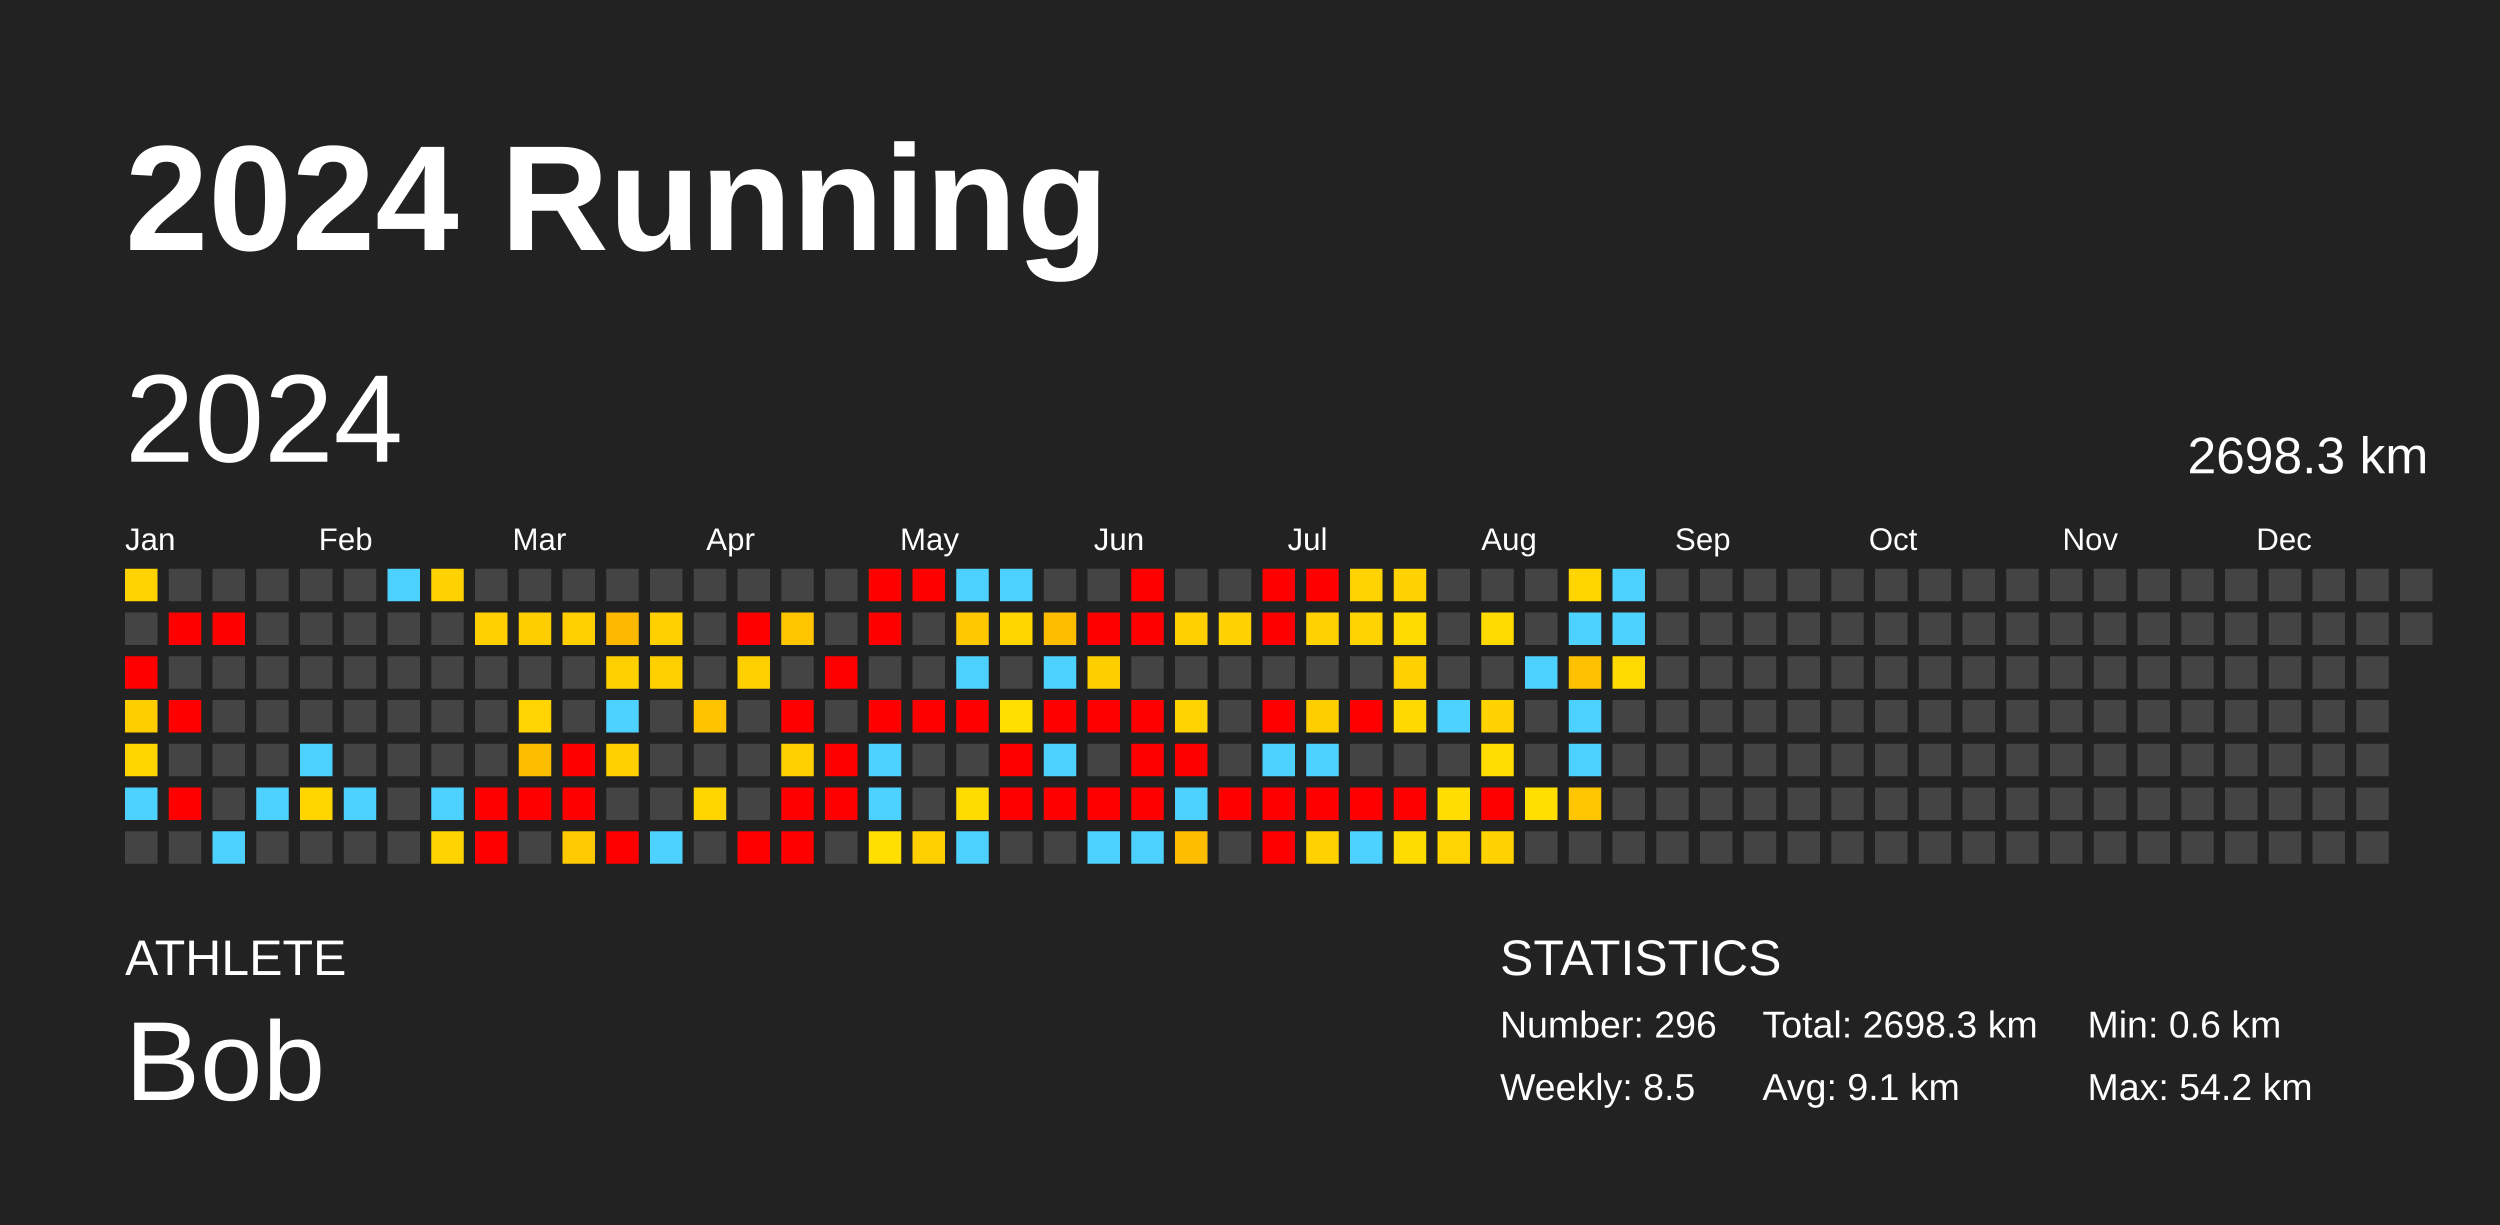
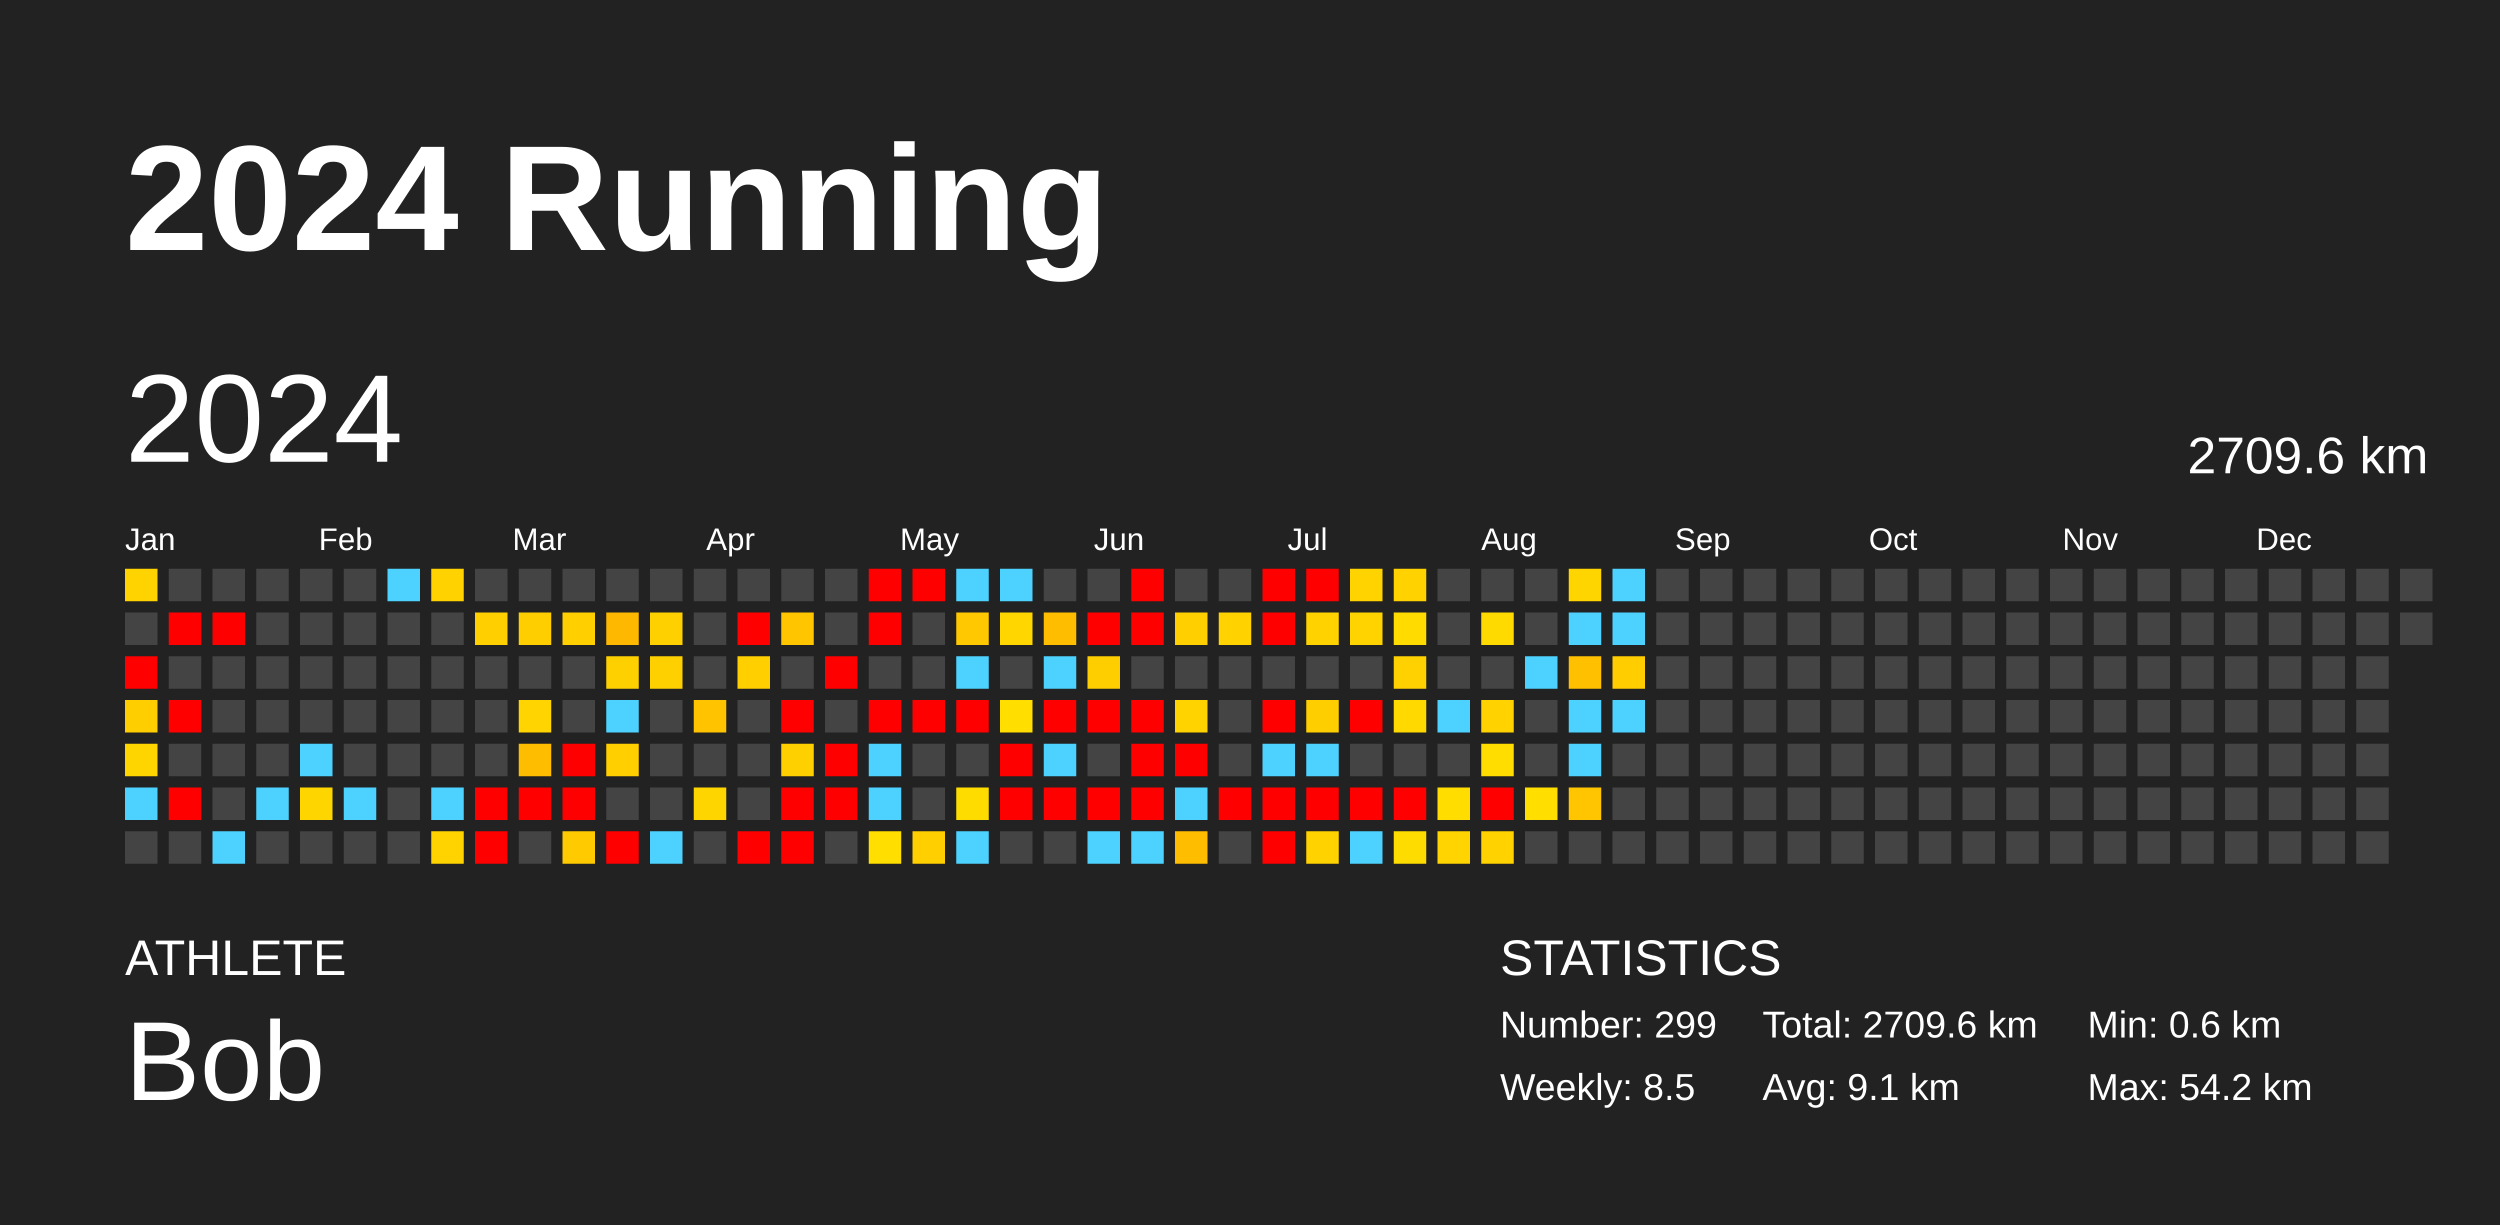
<svg xmlns="http://www.w3.org/2000/svg" baseProfile="full" height="98mm" version="1.1" viewBox="0,0,200,98" width="200mm">
  <defs />
  <rect fill="#222222" height="98" width="200" x="0" y="0" />
  <text fill="#FFFFFF" style="font-size:12px; font-family:Arial; font-weight:bold;" x="10" y="20">2024 Running</text>
  <text fill="#FFFFFF" style="font-size:4px; font-family:Arial" x="10" y="78">ATHLETE</text>
  <text fill="#FFFFFF" style="font-size:9px; font-family:Arial" x="10" y="88">Bob</text>
  <text fill="#FFFFFF" style="font-size:4px; font-family:Arial" x="120" y="78">STATISTICS</text>
-   <text fill="#FFFFFF" style="font-size:3px; font-family:Arial" x="120" y="83">Number: 296</text>
+   <text fill="#FFFFFF" style="font-size:3px; font-family:Arial" x="120" y="83">Number: 299</text>
  <text fill="#FFFFFF" style="font-size:3px; font-family:Arial" x="120" y="88">Weekly: 8.5</text>
-   <text fill="#FFFFFF" style="font-size:3px; font-family:Arial" x="141" y="83">Total: 2698.3 km</text>
+   <text fill="#FFFFFF" style="font-size:3px; font-family:Arial" x="141" y="83">Total: 2709.6 km</text>
  <text fill="#FFFFFF" style="font-size:3px; font-family:Arial" x="141" y="88">Avg: 9.1 km</text>
  <text fill="#FFFFFF" style="font-size:3px; font-family:Arial" x="167" y="83">Min: 0.6 km</text>
  <text fill="#FFFFFF" style="font-size:3px; font-family:Arial" x="167" y="88">Max: 54.2 km</text>
  <text dominant-baseline="hanging" fill="#FFFFFF" style="font-size:10.0px; font-family:Arial;" x="10" y="30">2024</text>
-   <text dominant-baseline="hanging" fill="#FFFFFF" style="font-size:4.125px; font-family:Arial;" x="175" y="35">2698.3 km</text>
+   <text dominant-baseline="hanging" fill="#FFFFFF" style="font-size:4.125px; font-family:Arial;" x="175" y="35">2709.6 km</text>
  <text fill="#FFFFFF" style="font-size:2.5px; font-family:Arial" x="10.0" y="44">Jan</text>
  <text fill="#FFFFFF" style="font-size:2.5px; font-family:Arial" x="25.5" y="44">Feb</text>
  <text fill="#FFFFFF" style="font-size:2.5px; font-family:Arial" x="41.0" y="44">Mar</text>
  <text fill="#FFFFFF" style="font-size:2.5px; font-family:Arial" x="56.5" y="44">Apr</text>
  <text fill="#FFFFFF" style="font-size:2.5px; font-family:Arial" x="72.0" y="44">May</text>
  <text fill="#FFFFFF" style="font-size:2.5px; font-family:Arial" x="87.5" y="44">Jun</text>
  <text fill="#FFFFFF" style="font-size:2.5px; font-family:Arial" x="103.0" y="44">Jul</text>
  <text fill="#FFFFFF" style="font-size:2.5px; font-family:Arial" x="118.5" y="44">Aug</text>
  <text fill="#FFFFFF" style="font-size:2.5px; font-family:Arial" x="134.0" y="44">Sep</text>
  <text fill="#FFFFFF" style="font-size:2.5px; font-family:Arial" x="149.5" y="44">Oct</text>
  <text fill="#FFFFFF" style="font-size:2.5px; font-family:Arial" x="165.0" y="44">Nov</text>
  <text fill="#FFFFFF" style="font-size:2.5px; font-family:Arial" x="180.5" y="44">Dec</text>
  <rect fill="#ffd300" height="2.6" width="2.6" x="10.0" y="45.5" />
  <rect fill="#444444" height="2.6" width="2.6" x="10.0" y="49.0" />
  <rect fill="red" height="2.6" width="2.6" x="10.0" y="52.5" />
  <rect fill="#ffce00" height="2.6" width="2.6" x="10.0" y="56.0" />
  <rect fill="#ffd500" height="2.6" width="2.6" x="10.0" y="59.5" />
  <rect fill="#4dd2ff" height="2.6" width="2.6" x="10.0" y="63.0" />
  <rect fill="#444444" height="2.6" width="2.6" x="10.0" y="66.5" />
  <rect fill="#444444" height="2.6" width="2.6" x="13.5" y="45.5" />
  <rect fill="red" height="2.6" width="2.6" x="13.5" y="49.0" />
  <rect fill="#444444" height="2.6" width="2.6" x="13.5" y="52.5" />
  <rect fill="red" height="2.6" width="2.6" x="13.5" y="56.0" />
  <rect fill="#444444" height="2.6" width="2.6" x="13.5" y="59.5" />
  <rect fill="red" height="2.6" width="2.6" x="13.5" y="63.0" />
  <rect fill="#444444" height="2.6" width="2.6" x="13.5" y="66.5" />
  <rect fill="#444444" height="2.6" width="2.6" x="17.0" y="45.5" />
  <rect fill="red" height="2.6" width="2.6" x="17.0" y="49.0" />
  <rect fill="#444444" height="2.6" width="2.6" x="17.0" y="52.5" />
  <rect fill="#444444" height="2.6" width="2.6" x="17.0" y="56.0" />
  <rect fill="#444444" height="2.6" width="2.6" x="17.0" y="59.5" />
  <rect fill="#444444" height="2.6" width="2.6" x="17.0" y="63.0" />
  <rect fill="#4dd2ff" height="2.6" width="2.6" x="17.0" y="66.5" />
  <rect fill="#444444" height="2.6" width="2.6" x="20.5" y="45.5" />
  <rect fill="#444444" height="2.6" width="2.6" x="20.5" y="49.0" />
  <rect fill="#444444" height="2.6" width="2.6" x="20.5" y="52.5" />
  <rect fill="#444444" height="2.6" width="2.6" x="20.5" y="56.0" />
  <rect fill="#444444" height="2.6" width="2.6" x="20.5" y="59.5" />
  <rect fill="#4dd2ff" height="2.6" width="2.6" x="20.5" y="63.0" />
  <rect fill="#444444" height="2.6" width="2.6" x="20.5" y="66.5" />
  <rect fill="#444444" height="2.6" width="2.6" x="24.0" y="45.5" />
  <rect fill="#444444" height="2.6" width="2.6" x="24.0" y="49.0" />
  <rect fill="#444444" height="2.6" width="2.6" x="24.0" y="52.5" />
  <rect fill="#444444" height="2.6" width="2.6" x="24.0" y="56.0" />
  <rect fill="#4dd2ff" height="2.6" width="2.6" x="24.0" y="59.5" />
  <rect fill="#ffd500" height="2.6" width="2.6" x="24.0" y="63.0" />
  <rect fill="#444444" height="2.6" width="2.6" x="24.0" y="66.5" />
  <rect fill="#444444" height="2.6" width="2.6" x="27.5" y="45.5" />
  <rect fill="#444444" height="2.6" width="2.6" x="27.5" y="49.0" />
  <rect fill="#444444" height="2.6" width="2.6" x="27.5" y="52.5" />
  <rect fill="#444444" height="2.6" width="2.6" x="27.5" y="56.0" />
  <rect fill="#444444" height="2.6" width="2.6" x="27.5" y="59.5" />
  <rect fill="#4dd2ff" height="2.6" width="2.6" x="27.5" y="63.0" />
  <rect fill="#444444" height="2.6" width="2.6" x="27.5" y="66.5" />
  <rect fill="#4dd2ff" height="2.6" width="2.6" x="31.0" y="45.5" />
  <rect fill="#444444" height="2.6" width="2.6" x="31.0" y="49.0" />
  <rect fill="#444444" height="2.6" width="2.6" x="31.0" y="52.5" />
  <rect fill="#444444" height="2.6" width="2.6" x="31.0" y="56.0" />
  <rect fill="#444444" height="2.6" width="2.6" x="31.0" y="59.5" />
  <rect fill="#444444" height="2.6" width="2.6" x="31.0" y="63.0" />
  <rect fill="#444444" height="2.6" width="2.6" x="31.0" y="66.5" />
  <rect fill="#ffd200" height="2.6" width="2.6" x="34.5" y="45.5" />
  <rect fill="#444444" height="2.6" width="2.6" x="34.5" y="49.0" />
  <rect fill="#444444" height="2.6" width="2.6" x="34.5" y="52.5" />
  <rect fill="#444444" height="2.6" width="2.6" x="34.5" y="56.0" />
  <rect fill="#444444" height="2.6" width="2.6" x="34.5" y="59.5" />
  <rect fill="#4dd2ff" height="2.6" width="2.6" x="34.5" y="63.0" />
  <rect fill="#ffd300" height="2.6" width="2.6" x="34.5" y="66.5" />
  <rect fill="#444444" height="2.6" width="2.6" x="38.0" y="45.5" />
  <rect fill="#ffcf00" height="2.6" width="2.6" x="38.0" y="49.0" />
  <rect fill="#444444" height="2.6" width="2.6" x="38.0" y="52.5" />
  <rect fill="#444444" height="2.6" width="2.6" x="38.0" y="56.0" />
  <rect fill="#444444" height="2.6" width="2.6" x="38.0" y="59.5" />
  <rect fill="red" height="2.6" width="2.6" x="38.0" y="63.0" />
  <rect fill="red" height="2.6" width="2.6" x="38.0" y="66.5" />
  <rect fill="#444444" height="2.6" width="2.6" x="41.5" y="45.5" />
  <rect fill="#ffce00" height="2.6" width="2.6" x="41.5" y="49.0" />
  <rect fill="#444444" height="2.6" width="2.6" x="41.5" y="52.5" />
  <rect fill="#ffd400" height="2.6" width="2.6" x="41.5" y="56.0" />
  <rect fill="#ffbd00" height="2.6" width="2.6" x="41.5" y="59.5" />
  <rect fill="red" height="2.6" width="2.6" x="41.5" y="63.0" />
  <rect fill="#444444" height="2.6" width="2.6" x="41.5" y="66.5" />
  <rect fill="#444444" height="2.6" width="2.6" x="45.0" y="45.5" />
  <rect fill="#ffcf00" height="2.6" width="2.6" x="45.0" y="49.0" />
  <rect fill="#444444" height="2.6" width="2.6" x="45.0" y="52.5" />
  <rect fill="#444444" height="2.6" width="2.6" x="45.0" y="56.0" />
  <rect fill="red" height="2.6" width="2.6" x="45.0" y="59.5" />
  <rect fill="red" height="2.6" width="2.6" x="45.0" y="63.0" />
  <rect fill="#ffca00" height="2.6" width="2.6" x="45.0" y="66.5" />
  <rect fill="#444444" height="2.6" width="2.6" x="48.5" y="45.5" />
  <rect fill="#ffb800" height="2.6" width="2.6" x="48.5" y="49.0" />
  <rect fill="#ffd000" height="2.6" width="2.6" x="48.5" y="52.5" />
  <rect fill="#4dd2ff" height="2.6" width="2.6" x="48.5" y="56.0" />
  <rect fill="#ffcf00" height="2.6" width="2.6" x="48.5" y="59.5" />
  <rect fill="#444444" height="2.6" width="2.6" x="48.5" y="63.0" />
  <rect fill="red" height="2.6" width="2.6" x="48.5" y="66.5" />
  <rect fill="#444444" height="2.6" width="2.6" x="52.0" y="45.5" />
  <rect fill="#ffd000" height="2.6" width="2.6" x="52.0" y="49.0" />
  <rect fill="#ffd000" height="2.6" width="2.6" x="52.0" y="52.5" />
  <rect fill="#444444" height="2.6" width="2.6" x="52.0" y="56.0" />
  <rect fill="#444444" height="2.6" width="2.6" x="52.0" y="59.5" />
  <rect fill="#444444" height="2.6" width="2.6" x="52.0" y="63.0" />
  <rect fill="#4dd2ff" height="2.6" width="2.6" x="52.0" y="66.5" />
  <rect fill="#444444" height="2.6" width="2.6" x="55.5" y="45.5" />
  <rect fill="#444444" height="2.6" width="2.6" x="55.5" y="49.0" />
  <rect fill="#444444" height="2.6" width="2.6" x="55.5" y="52.5" />
  <rect fill="#ffc300" height="2.6" width="2.6" x="55.5" y="56.0" />
  <rect fill="#444444" height="2.6" width="2.6" x="55.5" y="59.5" />
  <rect fill="#ffd500" height="2.6" width="2.6" x="55.5" y="63.0" />
  <rect fill="#444444" height="2.6" width="2.6" x="55.5" y="66.5" />
  <rect fill="#444444" height="2.6" width="2.6" x="59.0" y="45.5" />
  <rect fill="red" height="2.6" width="2.6" x="59.0" y="49.0" />
  <rect fill="#ffcf00" height="2.6" width="2.6" x="59.0" y="52.5" />
  <rect fill="#444444" height="2.6" width="2.6" x="59.0" y="56.0" />
  <rect fill="#444444" height="2.6" width="2.6" x="59.0" y="59.5" />
  <rect fill="#444444" height="2.6" width="2.6" x="59.0" y="63.0" />
  <rect fill="red" height="2.6" width="2.6" x="59.0" y="66.5" />
  <rect fill="#444444" height="2.6" width="2.6" x="62.5" y="45.5" />
  <rect fill="#ffc600" height="2.6" width="2.6" x="62.5" y="49.0" />
  <rect fill="#444444" height="2.6" width="2.6" x="62.5" y="52.5" />
  <rect fill="red" height="2.6" width="2.6" x="62.5" y="56.0" />
  <rect fill="#ffd000" height="2.6" width="2.6" x="62.5" y="59.5" />
  <rect fill="red" height="2.6" width="2.6" x="62.5" y="63.0" />
  <rect fill="red" height="2.6" width="2.6" x="62.5" y="66.5" />
  <rect fill="#444444" height="2.6" width="2.6" x="66.0" y="45.5" />
  <rect fill="#444444" height="2.6" width="2.6" x="66.0" y="49.0" />
  <rect fill="red" height="2.6" width="2.6" x="66.0" y="52.5" />
  <rect fill="#444444" height="2.6" width="2.6" x="66.0" y="56.0" />
  <rect fill="red" height="2.6" width="2.6" x="66.0" y="59.5" />
  <rect fill="red" height="2.6" width="2.6" x="66.0" y="63.0" />
  <rect fill="#444444" height="2.6" width="2.6" x="66.0" y="66.5" />
  <rect fill="red" height="2.6" width="2.6" x="69.5" y="45.5" />
  <rect fill="red" height="2.6" width="2.6" x="69.5" y="49.0" />
  <rect fill="#444444" height="2.6" width="2.6" x="69.5" y="52.5" />
  <rect fill="red" height="2.6" width="2.6" x="69.5" y="56.0" />
  <rect fill="#4dd2ff" height="2.6" width="2.6" x="69.5" y="59.5" />
  <rect fill="#4dd2ff" height="2.6" width="2.6" x="69.5" y="63.0" />
  <rect fill="#ffde00" height="2.6" width="2.6" x="69.5" y="66.5" />
  <rect fill="red" height="2.6" width="2.6" x="73.0" y="45.5" />
  <rect fill="#444444" height="2.6" width="2.6" x="73.0" y="49.0" />
  <rect fill="#444444" height="2.6" width="2.6" x="73.0" y="52.5" />
  <rect fill="red" height="2.6" width="2.6" x="73.0" y="56.0" />
  <rect fill="#444444" height="2.6" width="2.6" x="73.0" y="59.5" />
  <rect fill="#444444" height="2.6" width="2.6" x="73.0" y="63.0" />
  <rect fill="#ffcf00" height="2.6" width="2.6" x="73.0" y="66.5" />
  <rect fill="#4dd2ff" height="2.6" width="2.6" x="76.5" y="45.5" />
  <rect fill="#ffc800" height="2.6" width="2.6" x="76.5" y="49.0" />
  <rect fill="#4dd2ff" height="2.6" width="2.6" x="76.5" y="52.5" />
  <rect fill="red" height="2.6" width="2.6" x="76.5" y="56.0" />
  <rect fill="#444444" height="2.6" width="2.6" x="76.5" y="59.5" />
  <rect fill="#ffdc00" height="2.6" width="2.6" x="76.5" y="63.0" />
  <rect fill="#4dd2ff" height="2.6" width="2.6" x="76.5" y="66.5" />
  <rect fill="#4dd2ff" height="2.6" width="2.6" x="80.0" y="45.5" />
  <rect fill="#ffd600" height="2.6" width="2.6" x="80.0" y="49.0" />
  <rect fill="#444444" height="2.6" width="2.6" x="80.0" y="52.5" />
  <rect fill="#ffde00" height="2.6" width="2.6" x="80.0" y="56.0" />
  <rect fill="red" height="2.6" width="2.6" x="80.0" y="59.5" />
  <rect fill="red" height="2.6" width="2.6" x="80.0" y="63.0" />
  <rect fill="#444444" height="2.6" width="2.6" x="80.0" y="66.5" />
  <rect fill="#444444" height="2.6" width="2.6" x="83.5" y="45.5" />
  <rect fill="#ffbd00" height="2.6" width="2.6" x="83.5" y="49.0" />
  <rect fill="#4dd2ff" height="2.6" width="2.6" x="83.5" y="52.5" />
  <rect fill="red" height="2.6" width="2.6" x="83.5" y="56.0" />
  <rect fill="#4dd2ff" height="2.6" width="2.6" x="83.5" y="59.5" />
  <rect fill="red" height="2.6" width="2.6" x="83.5" y="63.0" />
  <rect fill="#444444" height="2.6" width="2.6" x="83.5" y="66.5" />
  <rect fill="#444444" height="2.6" width="2.6" x="87.0" y="45.5" />
  <rect fill="red" height="2.6" width="2.6" x="87.0" y="49.0" />
  <rect fill="#ffce00" height="2.6" width="2.6" x="87.0" y="52.5" />
  <rect fill="red" height="2.6" width="2.6" x="87.0" y="56.0" />
  <rect fill="#444444" height="2.6" width="2.6" x="87.0" y="59.5" />
  <rect fill="red" height="2.6" width="2.6" x="87.0" y="63.0" />
  <rect fill="#4dd2ff" height="2.6" width="2.6" x="87.0" y="66.5" />
  <rect fill="red" height="2.6" width="2.6" x="90.5" y="45.5" />
  <rect fill="red" height="2.6" width="2.6" x="90.5" y="49.0" />
  <rect fill="#444444" height="2.6" width="2.6" x="90.5" y="52.5" />
  <rect fill="red" height="2.6" width="2.6" x="90.5" y="56.0" />
  <rect fill="red" height="2.6" width="2.6" x="90.5" y="59.5" />
  <rect fill="red" height="2.6" width="2.6" x="90.5" y="63.0" />
  <rect fill="#4dd2ff" height="2.6" width="2.6" x="90.5" y="66.5" />
  <rect fill="#444444" height="2.6" width="2.6" x="94.0" y="45.5" />
  <rect fill="#ffcf00" height="2.6" width="2.6" x="94.0" y="49.0" />
  <rect fill="#444444" height="2.6" width="2.6" x="94.0" y="52.5" />
  <rect fill="#ffd300" height="2.6" width="2.6" x="94.0" y="56.0" />
  <rect fill="red" height="2.6" width="2.6" x="94.0" y="59.5" />
  <rect fill="#4dd2ff" height="2.6" width="2.6" x="94.0" y="63.0" />
  <rect fill="#ffbd00" height="2.6" width="2.6" x="94.0" y="66.5" />
  <rect fill="#444444" height="2.6" width="2.6" x="97.5" y="45.5" />
  <rect fill="#ffd200" height="2.6" width="2.6" x="97.5" y="49.0" />
  <rect fill="#444444" height="2.6" width="2.6" x="97.5" y="52.5" />
  <rect fill="#444444" height="2.6" width="2.6" x="97.5" y="56.0" />
  <rect fill="#444444" height="2.6" width="2.6" x="97.5" y="59.5" />
  <rect fill="red" height="2.6" width="2.6" x="97.5" y="63.0" />
  <rect fill="#444444" height="2.6" width="2.6" x="97.5" y="66.5" />
  <rect fill="red" height="2.6" width="2.6" x="101.0" y="45.5" />
  <rect fill="red" height="2.6" width="2.6" x="101.0" y="49.0" />
  <rect fill="#444444" height="2.6" width="2.6" x="101.0" y="52.5" />
  <rect fill="red" height="2.6" width="2.6" x="101.0" y="56.0" />
  <rect fill="#4dd2ff" height="2.6" width="2.6" x="101.0" y="59.5" />
  <rect fill="red" height="2.6" width="2.6" x="101.0" y="63.0" />
  <rect fill="red" height="2.6" width="2.6" x="101.0" y="66.5" />
  <rect fill="red" height="2.6" width="2.6" x="104.5" y="45.5" />
  <rect fill="#ffd200" height="2.6" width="2.6" x="104.5" y="49.0" />
  <rect fill="#444444" height="2.6" width="2.6" x="104.5" y="52.5" />
  <rect fill="#ffce00" height="2.6" width="2.6" x="104.5" y="56.0" />
  <rect fill="#4dd2ff" height="2.6" width="2.6" x="104.5" y="59.5" />
  <rect fill="red" height="2.6" width="2.6" x="104.5" y="63.0" />
  <rect fill="#ffd200" height="2.6" width="2.6" x="104.5" y="66.5" />
  <rect fill="#ffd300" height="2.6" width="2.6" x="108.0" y="45.5" />
  <rect fill="#ffd300" height="2.6" width="2.6" x="108.0" y="49.0" />
  <rect fill="#444444" height="2.6" width="2.6" x="108.0" y="52.5" />
  <rect fill="red" height="2.6" width="2.6" x="108.0" y="56.0" />
  <rect fill="#444444" height="2.6" width="2.6" x="108.0" y="59.5" />
  <rect fill="red" height="2.6" width="2.6" x="108.0" y="63.0" />
  <rect fill="#4dd2ff" height="2.6" width="2.6" x="108.0" y="66.5" />
  <rect fill="#ffd200" height="2.6" width="2.6" x="111.5" y="45.5" />
  <rect fill="#ffdb00" height="2.6" width="2.6" x="111.5" y="49.0" />
  <rect fill="#ffd100" height="2.6" width="2.6" x="111.5" y="52.5" />
  <rect fill="#ffd900" height="2.6" width="2.6" x="111.5" y="56.0" />
  <rect fill="#444444" height="2.6" width="2.6" x="111.5" y="59.5" />
  <rect fill="red" height="2.6" width="2.6" x="111.5" y="63.0" />
  <rect fill="#ffdc00" height="2.6" width="2.6" x="111.5" y="66.5" />
  <rect fill="#444444" height="2.6" width="2.6" x="115.0" y="45.5" />
  <rect fill="#444444" height="2.6" width="2.6" x="115.0" y="49.0" />
  <rect fill="#444444" height="2.6" width="2.6" x="115.0" y="52.5" />
  <rect fill="#4dd2ff" height="2.6" width="2.6" x="115.0" y="56.0" />
  <rect fill="#444444" height="2.6" width="2.6" x="115.0" y="59.5" />
  <rect fill="#ffdd00" height="2.6" width="2.6" x="115.0" y="63.0" />
  <rect fill="#ffd400" height="2.6" width="2.6" x="115.0" y="66.5" />
  <rect fill="#444444" height="2.6" width="2.6" x="118.5" y="45.5" />
  <rect fill="#ffda00" height="2.6" width="2.6" x="118.5" y="49.0" />
  <rect fill="#444444" height="2.6" width="2.6" x="118.5" y="52.5" />
  <rect fill="#ffd200" height="2.6" width="2.6" x="118.5" y="56.0" />
  <rect fill="#ffdd00" height="2.6" width="2.6" x="118.5" y="59.5" />
  <rect fill="red" height="2.6" width="2.6" x="118.5" y="63.0" />
  <rect fill="#ffd200" height="2.6" width="2.6" x="118.5" y="66.5" />
  <rect fill="#444444" height="2.6" width="2.6" x="122.0" y="45.5" />
  <rect fill="#444444" height="2.6" width="2.6" x="122.0" y="49.0" />
  <rect fill="#4dd2ff" height="2.6" width="2.6" x="122.0" y="52.5" />
  <rect fill="#444444" height="2.6" width="2.6" x="122.0" y="56.0" />
  <rect fill="#444444" height="2.6" width="2.6" x="122.0" y="59.5" />
  <rect fill="#ffde00" height="2.6" width="2.6" x="122.0" y="63.0" />
  <rect fill="#444444" height="2.6" width="2.6" x="122.0" y="66.5" />
  <rect fill="#ffd500" height="2.6" width="2.6" x="125.5" y="45.5" />
  <rect fill="#4dd2ff" height="2.6" width="2.6" x="125.5" y="49.0" />
  <rect fill="#ffc000" height="2.6" width="2.6" x="125.5" y="52.5" />
  <rect fill="#4dd2ff" height="2.6" width="2.6" x="125.5" y="56.0" />
  <rect fill="#4dd2ff" height="2.6" width="2.6" x="125.5" y="59.5" />
  <rect fill="#ffc500" height="2.6" width="2.6" x="125.5" y="63.0" />
  <rect fill="#444444" height="2.6" width="2.6" x="125.5" y="66.5" />
  <rect fill="#4dd2ff" height="2.6" width="2.6" x="129.0" y="45.5" />
  <rect fill="#4dd2ff" height="2.6" width="2.6" x="129.0" y="49.0" />
-   <rect fill="#ffda00" height="2.6" width="2.6" x="129.0" y="52.5" />
-   <rect fill="#444444" height="2.6" width="2.6" x="129.0" y="56.0" />
+   <rect fill="#ffcd00" height="2.6" width="2.6" x="129.0" y="52.5" />
+   <rect fill="#4dd2ff" height="2.6" width="2.6" x="129.0" y="56.0" />
  <rect fill="#444444" height="2.6" width="2.6" x="129.0" y="59.5" />
  <rect fill="#444444" height="2.6" width="2.6" x="129.0" y="63.0" />
  <rect fill="#444444" height="2.6" width="2.6" x="129.0" y="66.5" />
  <rect fill="#444444" height="2.6" width="2.6" x="132.5" y="45.5" />
  <rect fill="#444444" height="2.6" width="2.6" x="132.5" y="49.0" />
  <rect fill="#444444" height="2.6" width="2.6" x="132.5" y="52.5" />
  <rect fill="#444444" height="2.6" width="2.6" x="132.5" y="56.0" />
  <rect fill="#444444" height="2.6" width="2.6" x="132.5" y="59.5" />
  <rect fill="#444444" height="2.6" width="2.6" x="132.5" y="63.0" />
  <rect fill="#444444" height="2.6" width="2.6" x="132.5" y="66.5" />
  <rect fill="#444444" height="2.6" width="2.6" x="136.0" y="45.5" />
  <rect fill="#444444" height="2.6" width="2.6" x="136.0" y="49.0" />
  <rect fill="#444444" height="2.6" width="2.6" x="136.0" y="52.5" />
  <rect fill="#444444" height="2.6" width="2.6" x="136.0" y="56.0" />
  <rect fill="#444444" height="2.6" width="2.6" x="136.0" y="59.5" />
  <rect fill="#444444" height="2.6" width="2.6" x="136.0" y="63.0" />
  <rect fill="#444444" height="2.6" width="2.6" x="136.0" y="66.5" />
  <rect fill="#444444" height="2.6" width="2.6" x="139.5" y="45.5" />
  <rect fill="#444444" height="2.6" width="2.6" x="139.5" y="49.0" />
  <rect fill="#444444" height="2.6" width="2.6" x="139.5" y="52.5" />
  <rect fill="#444444" height="2.6" width="2.6" x="139.5" y="56.0" />
  <rect fill="#444444" height="2.6" width="2.6" x="139.5" y="59.5" />
  <rect fill="#444444" height="2.6" width="2.6" x="139.5" y="63.0" />
  <rect fill="#444444" height="2.6" width="2.6" x="139.5" y="66.5" />
  <rect fill="#444444" height="2.6" width="2.6" x="143.0" y="45.5" />
  <rect fill="#444444" height="2.6" width="2.6" x="143.0" y="49.0" />
  <rect fill="#444444" height="2.6" width="2.6" x="143.0" y="52.5" />
  <rect fill="#444444" height="2.6" width="2.6" x="143.0" y="56.0" />
  <rect fill="#444444" height="2.6" width="2.6" x="143.0" y="59.5" />
  <rect fill="#444444" height="2.6" width="2.6" x="143.0" y="63.0" />
  <rect fill="#444444" height="2.6" width="2.6" x="143.0" y="66.5" />
  <rect fill="#444444" height="2.6" width="2.6" x="146.5" y="45.5" />
  <rect fill="#444444" height="2.6" width="2.6" x="146.5" y="49.0" />
  <rect fill="#444444" height="2.6" width="2.6" x="146.5" y="52.5" />
  <rect fill="#444444" height="2.6" width="2.6" x="146.5" y="56.0" />
  <rect fill="#444444" height="2.6" width="2.6" x="146.5" y="59.5" />
  <rect fill="#444444" height="2.6" width="2.6" x="146.5" y="63.0" />
  <rect fill="#444444" height="2.6" width="2.6" x="146.5" y="66.5" />
  <rect fill="#444444" height="2.6" width="2.6" x="150.0" y="45.5" />
  <rect fill="#444444" height="2.6" width="2.6" x="150.0" y="49.0" />
  <rect fill="#444444" height="2.6" width="2.6" x="150.0" y="52.5" />
  <rect fill="#444444" height="2.6" width="2.6" x="150.0" y="56.0" />
  <rect fill="#444444" height="2.6" width="2.6" x="150.0" y="59.5" />
  <rect fill="#444444" height="2.6" width="2.6" x="150.0" y="63.0" />
  <rect fill="#444444" height="2.6" width="2.6" x="150.0" y="66.5" />
  <rect fill="#444444" height="2.6" width="2.6" x="153.5" y="45.5" />
  <rect fill="#444444" height="2.6" width="2.6" x="153.5" y="49.0" />
  <rect fill="#444444" height="2.6" width="2.6" x="153.5" y="52.5" />
  <rect fill="#444444" height="2.6" width="2.6" x="153.5" y="56.0" />
  <rect fill="#444444" height="2.6" width="2.6" x="153.5" y="59.5" />
  <rect fill="#444444" height="2.6" width="2.6" x="153.5" y="63.0" />
  <rect fill="#444444" height="2.6" width="2.6" x="153.5" y="66.5" />
  <rect fill="#444444" height="2.6" width="2.6" x="157.0" y="45.5" />
  <rect fill="#444444" height="2.6" width="2.6" x="157.0" y="49.0" />
  <rect fill="#444444" height="2.6" width="2.6" x="157.0" y="52.5" />
  <rect fill="#444444" height="2.6" width="2.6" x="157.0" y="56.0" />
  <rect fill="#444444" height="2.6" width="2.6" x="157.0" y="59.5" />
  <rect fill="#444444" height="2.6" width="2.6" x="157.0" y="63.0" />
  <rect fill="#444444" height="2.6" width="2.6" x="157.0" y="66.5" />
  <rect fill="#444444" height="2.6" width="2.6" x="160.5" y="45.5" />
  <rect fill="#444444" height="2.6" width="2.6" x="160.5" y="49.0" />
  <rect fill="#444444" height="2.6" width="2.6" x="160.5" y="52.5" />
  <rect fill="#444444" height="2.6" width="2.6" x="160.5" y="56.0" />
  <rect fill="#444444" height="2.6" width="2.6" x="160.5" y="59.5" />
  <rect fill="#444444" height="2.6" width="2.6" x="160.5" y="63.0" />
  <rect fill="#444444" height="2.6" width="2.6" x="160.5" y="66.5" />
  <rect fill="#444444" height="2.6" width="2.6" x="164.0" y="45.5" />
  <rect fill="#444444" height="2.6" width="2.6" x="164.0" y="49.0" />
  <rect fill="#444444" height="2.6" width="2.6" x="164.0" y="52.5" />
  <rect fill="#444444" height="2.6" width="2.6" x="164.0" y="56.0" />
  <rect fill="#444444" height="2.6" width="2.6" x="164.0" y="59.5" />
  <rect fill="#444444" height="2.6" width="2.6" x="164.0" y="63.0" />
  <rect fill="#444444" height="2.6" width="2.6" x="164.0" y="66.5" />
  <rect fill="#444444" height="2.6" width="2.6" x="167.5" y="45.5" />
  <rect fill="#444444" height="2.6" width="2.6" x="167.5" y="49.0" />
  <rect fill="#444444" height="2.6" width="2.6" x="167.5" y="52.5" />
  <rect fill="#444444" height="2.6" width="2.6" x="167.5" y="56.0" />
  <rect fill="#444444" height="2.6" width="2.6" x="167.5" y="59.5" />
  <rect fill="#444444" height="2.6" width="2.6" x="167.5" y="63.0" />
  <rect fill="#444444" height="2.6" width="2.6" x="167.5" y="66.5" />
  <rect fill="#444444" height="2.6" width="2.6" x="171.0" y="45.5" />
  <rect fill="#444444" height="2.6" width="2.6" x="171.0" y="49.0" />
  <rect fill="#444444" height="2.6" width="2.6" x="171.0" y="52.5" />
  <rect fill="#444444" height="2.6" width="2.6" x="171.0" y="56.0" />
  <rect fill="#444444" height="2.6" width="2.6" x="171.0" y="59.5" />
  <rect fill="#444444" height="2.6" width="2.6" x="171.0" y="63.0" />
  <rect fill="#444444" height="2.6" width="2.6" x="171.0" y="66.5" />
  <rect fill="#444444" height="2.6" width="2.6" x="174.5" y="45.5" />
  <rect fill="#444444" height="2.6" width="2.6" x="174.5" y="49.0" />
  <rect fill="#444444" height="2.6" width="2.6" x="174.5" y="52.5" />
  <rect fill="#444444" height="2.6" width="2.6" x="174.5" y="56.0" />
  <rect fill="#444444" height="2.6" width="2.6" x="174.5" y="59.5" />
  <rect fill="#444444" height="2.6" width="2.6" x="174.5" y="63.0" />
  <rect fill="#444444" height="2.6" width="2.6" x="174.5" y="66.5" />
  <rect fill="#444444" height="2.6" width="2.6" x="178.0" y="45.5" />
  <rect fill="#444444" height="2.6" width="2.6" x="178.0" y="49.0" />
  <rect fill="#444444" height="2.6" width="2.6" x="178.0" y="52.5" />
  <rect fill="#444444" height="2.6" width="2.6" x="178.0" y="56.0" />
  <rect fill="#444444" height="2.6" width="2.6" x="178.0" y="59.5" />
  <rect fill="#444444" height="2.6" width="2.6" x="178.0" y="63.0" />
  <rect fill="#444444" height="2.6" width="2.6" x="178.0" y="66.5" />
  <rect fill="#444444" height="2.6" width="2.6" x="181.5" y="45.5" />
  <rect fill="#444444" height="2.6" width="2.6" x="181.5" y="49.0" />
  <rect fill="#444444" height="2.6" width="2.6" x="181.5" y="52.5" />
  <rect fill="#444444" height="2.6" width="2.6" x="181.5" y="56.0" />
  <rect fill="#444444" height="2.6" width="2.6" x="181.5" y="59.5" />
  <rect fill="#444444" height="2.6" width="2.6" x="181.5" y="63.0" />
  <rect fill="#444444" height="2.6" width="2.6" x="181.5" y="66.5" />
  <rect fill="#444444" height="2.6" width="2.6" x="185.0" y="45.5" />
  <rect fill="#444444" height="2.6" width="2.6" x="185.0" y="49.0" />
  <rect fill="#444444" height="2.6" width="2.6" x="185.0" y="52.5" />
  <rect fill="#444444" height="2.6" width="2.6" x="185.0" y="56.0" />
  <rect fill="#444444" height="2.6" width="2.6" x="185.0" y="59.5" />
  <rect fill="#444444" height="2.6" width="2.6" x="185.0" y="63.0" />
  <rect fill="#444444" height="2.6" width="2.6" x="185.0" y="66.5" />
  <rect fill="#444444" height="2.6" width="2.6" x="188.5" y="45.5" />
  <rect fill="#444444" height="2.6" width="2.6" x="188.5" y="49.0" />
  <rect fill="#444444" height="2.6" width="2.6" x="188.5" y="52.5" />
  <rect fill="#444444" height="2.6" width="2.6" x="188.5" y="56.0" />
  <rect fill="#444444" height="2.6" width="2.6" x="188.5" y="59.5" />
  <rect fill="#444444" height="2.6" width="2.6" x="188.5" y="63.0" />
  <rect fill="#444444" height="2.6" width="2.6" x="188.5" y="66.5" />
  <rect fill="#444444" height="2.6" width="2.6" x="192.0" y="45.5" />
  <rect fill="#444444" height="2.6" width="2.6" x="192.0" y="49.0" />
</svg>
